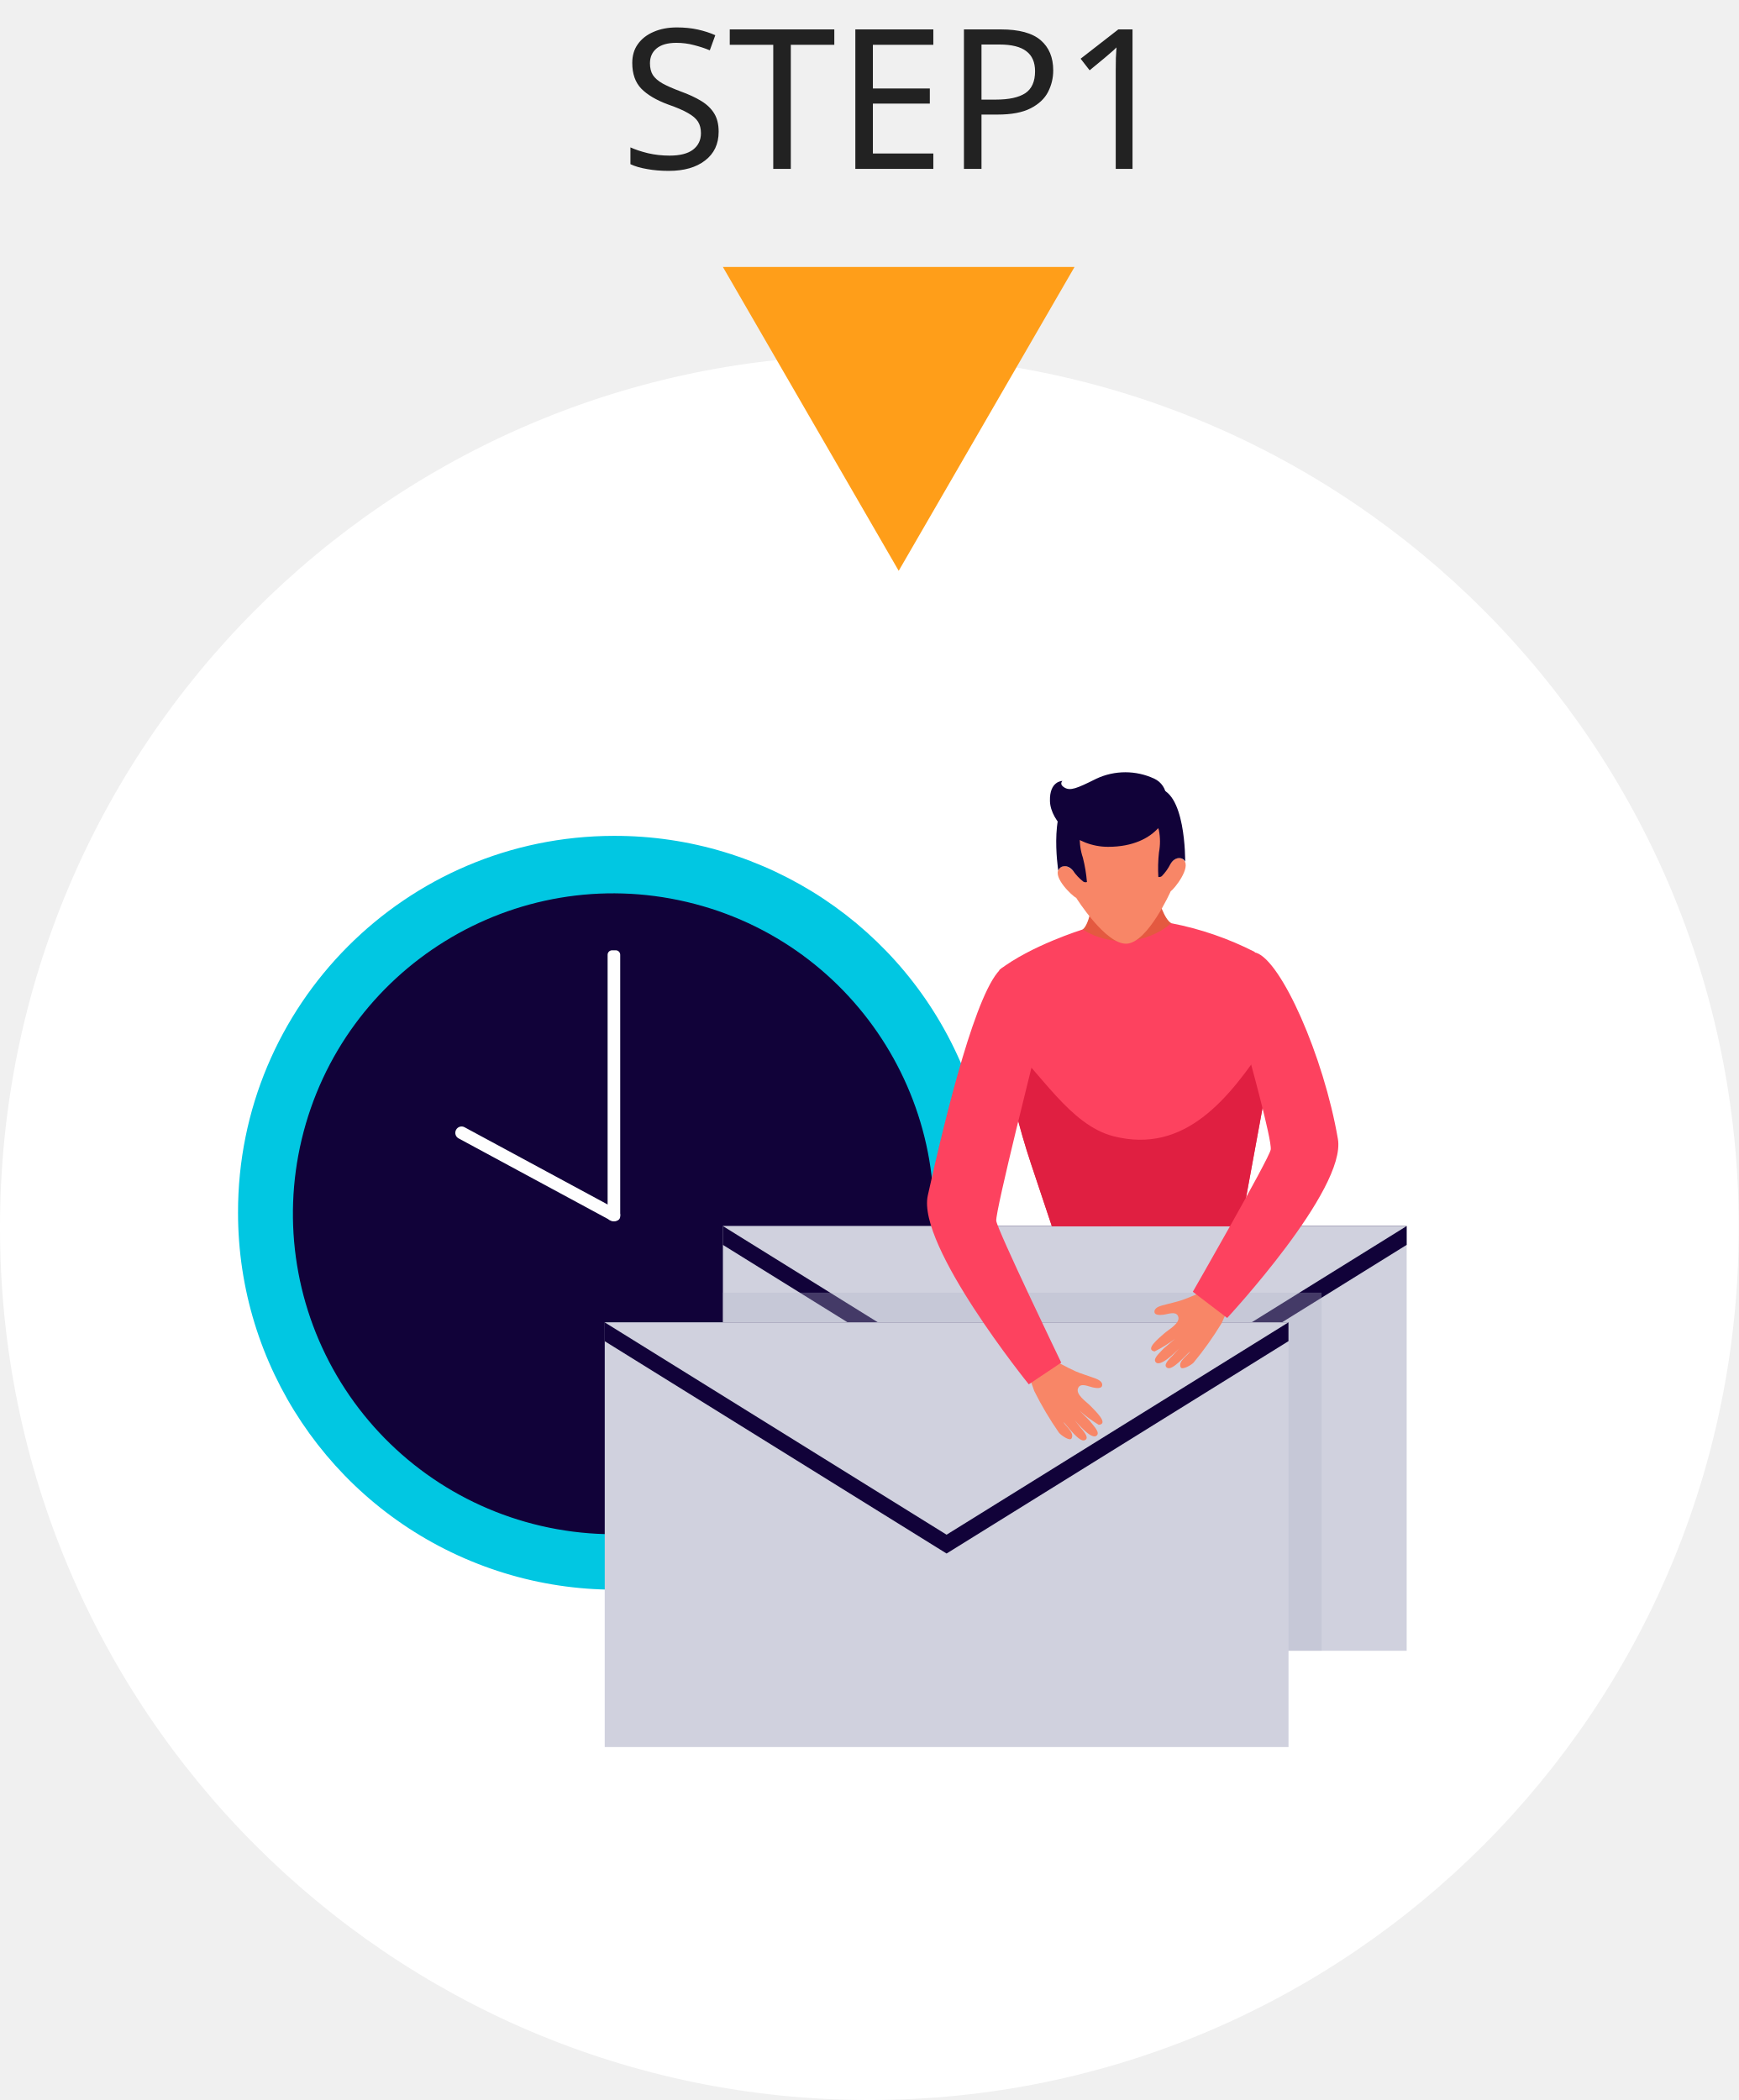
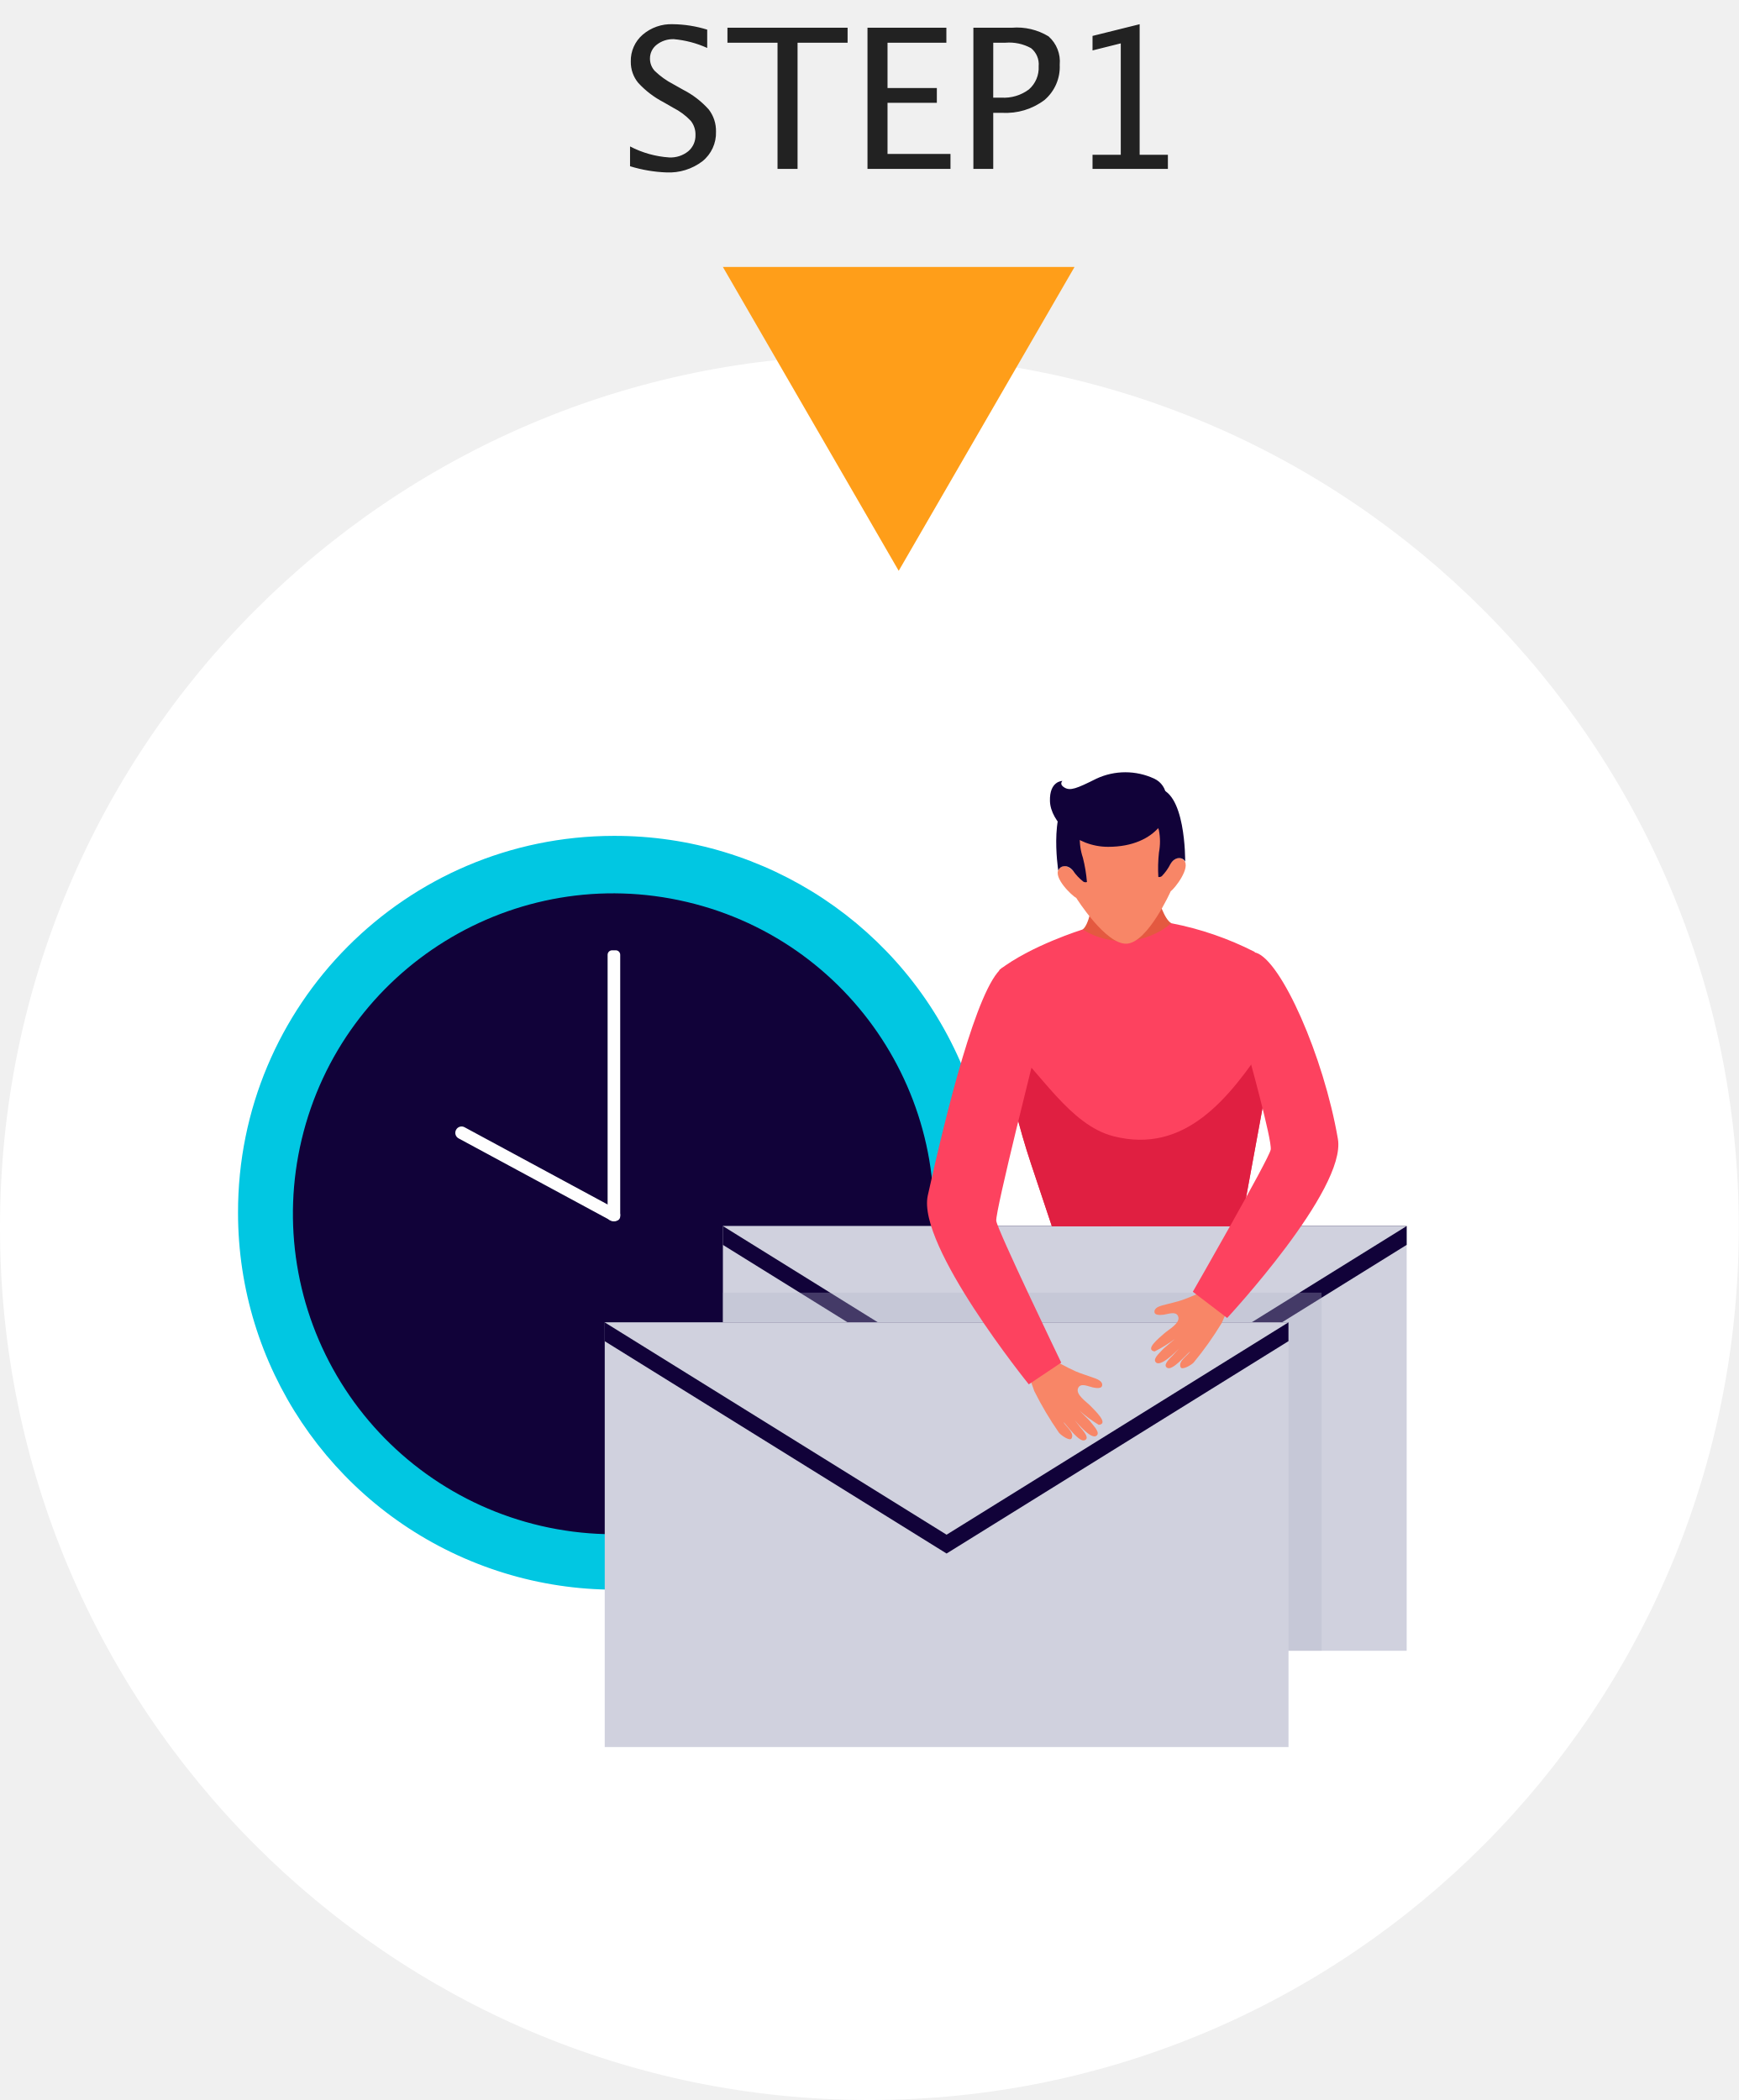
<svg xmlns="http://www.w3.org/2000/svg" width="178" height="215" viewBox="0 0 178 215">
  <defs>
    <clipPath id="a">
      <rect width="57.959" height="32.085" transform="translate(303.521 5848.717)" fill="none" />
    </clipPath>
    <clipPath id="c">
      <rect width="61.284" height="36.661" transform="translate(314.002 5981.061)" fill="none" />
    </clipPath>
  </defs>
  <g transform="translate(-240 -5848.717)">
    <path d="M329,5885.078c49.153,0,89,39.99,89,89.32s-39.847,89.32-89,89.32-89-39.99-89-89.32,39.847-89.32,89-89.32" fill="#fff" />
    <g style="isolation:isolate">
      <g clip-path="url(#a)">
        <g style="isolation:isolate">
          <g clip-path="url(#a)">
-             <text transform="translate(303.521 5866.009)" fill="#222" font-size="20" font-family="LucidaGrande, Lucida Grande">
-               <tspan x="0" y="0">STEP1</tspan>
-             </text>
+             <path d="M4.7.361A14.408,14.408,0,0,1,.977-.273V-2.3A10.1,10.1,0,0,0,4.99-1.172a2.882,2.882,0,0,0,1.948-.635,2.1,2.1,0,0,0,.737-1.67,2.22,2.22,0,0,0-.483-1.445A6.412,6.412,0,0,0,5.41-6.25l-1-.576a9.387,9.387,0,0,1-2.6-1.987,3.346,3.346,0,0,1-.757-2.173,3.519,3.519,0,0,1,1.211-2.749,4.465,4.465,0,0,1,3.086-1.079,12.275,12.275,0,0,1,3.525.557v1.875a10.527,10.527,0,0,0-3.408-.9,2.688,2.688,0,0,0-1.758.566,1.766,1.766,0,0,0-.693,1.426,1.843,1.843,0,0,0,.508,1.279A8.07,8.07,0,0,0,5.381-8.682L6.416-8.1A9,9,0,0,1,9.033-6.084a3.578,3.578,0,0,1,.742,2.275A3.722,3.722,0,0,1,8.384-.781,5.627,5.627,0,0,1,4.7.361ZM16.074,0V-12.92H10.947v-1.533h12.3v1.533H18.125V0Zm9.209,0V-14.453h8.076v1.533H27.334v4.639h5.049v1.514H27.334v5.234h6.445V0Zm10.84,0V-14.453h3.936a6.226,6.226,0,0,1,3.76.884,3.447,3.447,0,0,1,1.143,2.905A4.459,4.459,0,0,1,43.4-7.051a6.555,6.555,0,0,1-4.336,1.309h-.908V0Zm2.031-7.295h.83a4.257,4.257,0,0,0,2.822-.84,2.933,2.933,0,0,0,1-2.373,2.121,2.121,0,0,0-.781-1.855,4.628,4.628,0,0,0-2.607-.557h-1.26ZM48.32,0V-1.445h2.891V-12.852l-2.891.723v-1.484l4.824-1.2V-1.445h2.891V0Z" transform="translate(303.521 5866.009)" fill="#222" />
          </g>
        </g>
      </g>
    </g>
    <path d="M302.815,5934.294a38.587,38.587,0,1,1-38.448,38.586,38.518,38.518,0,0,1,38.448-38.586" fill="#01c7e2" />
    <path d="M270.878,5965.392a32.8,32.8,0,1,1,24.478,39.54,32.793,32.793,0,0,1-24.478-39.54" fill="#110239" />
    <path d="M302.659,5946.009h.374a.459.459,0,0,1,.458.459v26.779a.458.458,0,0,1-.458.459h-.374a.458.458,0,0,1-.458-.459v-26.779a.459.459,0,0,1,.458-.459" fill="#fefefe" />
    <path d="M303.414,5973.415l-.007.012a.639.639,0,0,1-.864.26h0l-15.6-8.423a.644.644,0,0,1-.259-.869l.007-.012a.635.635,0,0,1,.863-.26h0l15.6,8.424A.641.641,0,0,1,303.414,5973.415Z" fill="#fefefe" />
    <rect width="69.998" height="43.483" transform="translate(314.002 5974.241)" fill="#d0d1de" />
    <path d="M349,5997.909l35-21.741v-1.927H314v1.927Z" fill="#110239" />
    <path d="M349,5995.982l-35-21.741h70Z" fill="#d0d1de" />
    <g opacity="0.32" style="isolation:isolate">
      <g clip-path="url(#c)">
        <rect width="61.284" height="36.666" transform="translate(314.002 5981.057)" fill="#b1b3c8" />
      </g>
    </g>
    <rect width="69.998" height="43.483" transform="translate(301.906 5984.099)" fill="#d0d1de" />
    <path d="M336.9,6007.768l35-21.742V5984.1h-70v1.927Z" fill="#110239" />
    <path d="M336.9,6005.841l-35-21.742h70Z" fill="#d0d1de" />
    <path d="M352.322,5936.062l2.509-.178,2.507-.177s1.2,6.809,2.57,7.527c0,0,2.183,7.989-3.971,8.423-7.447.527-5.108-7.781-5.108-7.781,1.252-.9,1.493-7.814,1.493-7.814" fill="#e45940" />
    <path d="M367.019,5974.264l2.721-14.809c-.378-6.683-1.286-13.274-1.286-13.274a32.166,32.166,0,0,0-8.546-2.943l-.043.035a7.7,7.7,0,0,1-8.981.64l-.056-.035s-5.342,1.662-8.516,4.137a34.62,34.62,0,0,0,.412,8.438,77.2,77.2,0,0,0,2.8,11.352l2.154,6.458Z" fill="#fd425f" />
    <path d="M367.02,5974.264l2.721-14.809c-.078-1.394-.1-2.756-.077-4.047-3.847,5.812-8.375,11.5-15.674,9.639-4.5-1.143-7.545-6.673-10.825-9.529-.241-.209-.478-.405-.713-.6.113.584.224,1.2.329,1.83a72.825,72.825,0,0,0,2.753,11.09l2.144,6.432Z" fill="#e01f41" />
    <path d="M348.4,5937.687c.638-.851,1.559.311,1.559.311s-1.465-4.455-.458-6.523,4.8-1.285,4.8-1.285,3.647-1.31,4.934.6.457,6.523.457,6.523.749-1.28,1.5-.527-.949,2.91-1.348,3.181c0,0-2.325,5.213-4.48,5.365s-5.185-4.682-5.185-4.682c-.434-.215-2.418-2.107-1.779-2.959" fill="#f88667" />
    <path d="M355.366,5931.918s2.85.3,3.269,1.793a6.039,6.039,0,0,1,.008,2.274,15.007,15.007,0,0,0-.065,2.517.435.435,0,0,0,.361-.09,5.144,5.144,0,0,0,.871-1.221c.481-.823,1.258-.746,1.514-.264,0,0,.1-7.489-3.017-7.527s-2.941,2.518-2.941,2.518" fill="#110239" />
    <path d="M353.532,5932.046s-2.78.7-2.988,2.237a6.042,6.042,0,0,0,.311,2.252,15.108,15.108,0,0,1,.415,2.483.429.429,0,0,1-.369-.038,5.11,5.11,0,0,1-1.032-1.088c-.591-.747-1.35-.561-1.536-.049,0,0-1.148-7.4,1.936-7.88s3.263,2.083,3.263,2.083" fill="#110239" />
    <path d="M361.839,5987.069c-.227.423-1.28,1.01-.975,1.636.153.313,1.106-.243,1.326-.485a34.174,34.174,0,0,0,2.872-4.045c.3-.663.573-1.305.892-1.907a9.872,9.872,0,0,1-1.811-1.719c-1.028.376-2.131.924-3.141,1.273-.542.186-1.128.3-1.676.453-.345.1-1.075.22-1.142.669-.075.491.656.4.944.372.416-.049,1.2-.38,1.452.116.366.719-.975,1.405-1.442,1.84-.433.4-2,1.614-.943,1.807a13.618,13.618,0,0,0,2.094-1.293c-.053.057-1.1.92-1.155.981-.279.319-1.064.966-.876,1.332.4.786,2.165-1.052,2.429-1.3l-.67.727c-.567.547-.933,1.018-.511,1.24.53.27,1.812-1.246,2.333-1.7" fill="#f88667" />
    <path d="M362.109,5980.969l3.515,2.682s12.228-13.142,11.335-18.328c-1.465-8.519-5.8-18.233-8.366-19.062-1.067-.344-2.287,4.005-.868,10.152,0,0,2.519,9.055,2.358,10s-7.974,14.554-7.974,14.554" fill="#fd425f" />
    <path d="M348.85,5994.28c.191.44,1.192,1.114.839,1.711-.178.3-1.082-.334-1.283-.593a34.335,34.335,0,0,1-2.531-4.268c-.24-.684-.464-1.351-.733-1.978a9.874,9.874,0,0,0,1.945-1.563c.995.458,2.051,1.1,3.028,1.527.524.23,1.1.392,1.631.589.337.125,1.055.31,1.085.762.033.5-.688.35-.972.292-.411-.082-1.166-.475-1.456,0-.423.688.857,1.486,1.287,1.954.4.433,1.861,1.771.791,1.881a13.648,13.648,0,0,1-1.982-1.462c.049.062,1.024,1,1.073,1.075.251.341.981,1.05.763,1.4-.467.75-2.071-1.226-2.315-1.489l.609.777c.521.591.847,1.092.408,1.278-.551.229-1.708-1.392-2.187-1.89" fill="#f88667" />
    <path d="M348.638,5988.223l-3.322,2.223s-11.476-14.2-10.338-19.334c1.868-8.429,5.045-21.333,7.614-23.307.89-.685,3.743,4.724,3.531,8.1,0,0-4.252,16.843-4.137,17.8s6.652,14.521,6.652,14.521" fill="#fd425f" />
    <path d="M359.395,5930.29a2.125,2.125,0,0,0-1.234-1.852,7.007,7.007,0,0,0-5.923,0c-2.044,1.025-2.665,1.258-3.261.916s-.219-.684-.219-.684-1.339-.014-1.275,2.071,2.619,4.675,5.955,4.675c5.1,0,6.746-3.574,5.957-5.126" fill="#110239" />
    <path d="M332,5907.157l-18-31.111h36Z" fill="#ff9e19" />
  </g>
</svg>
